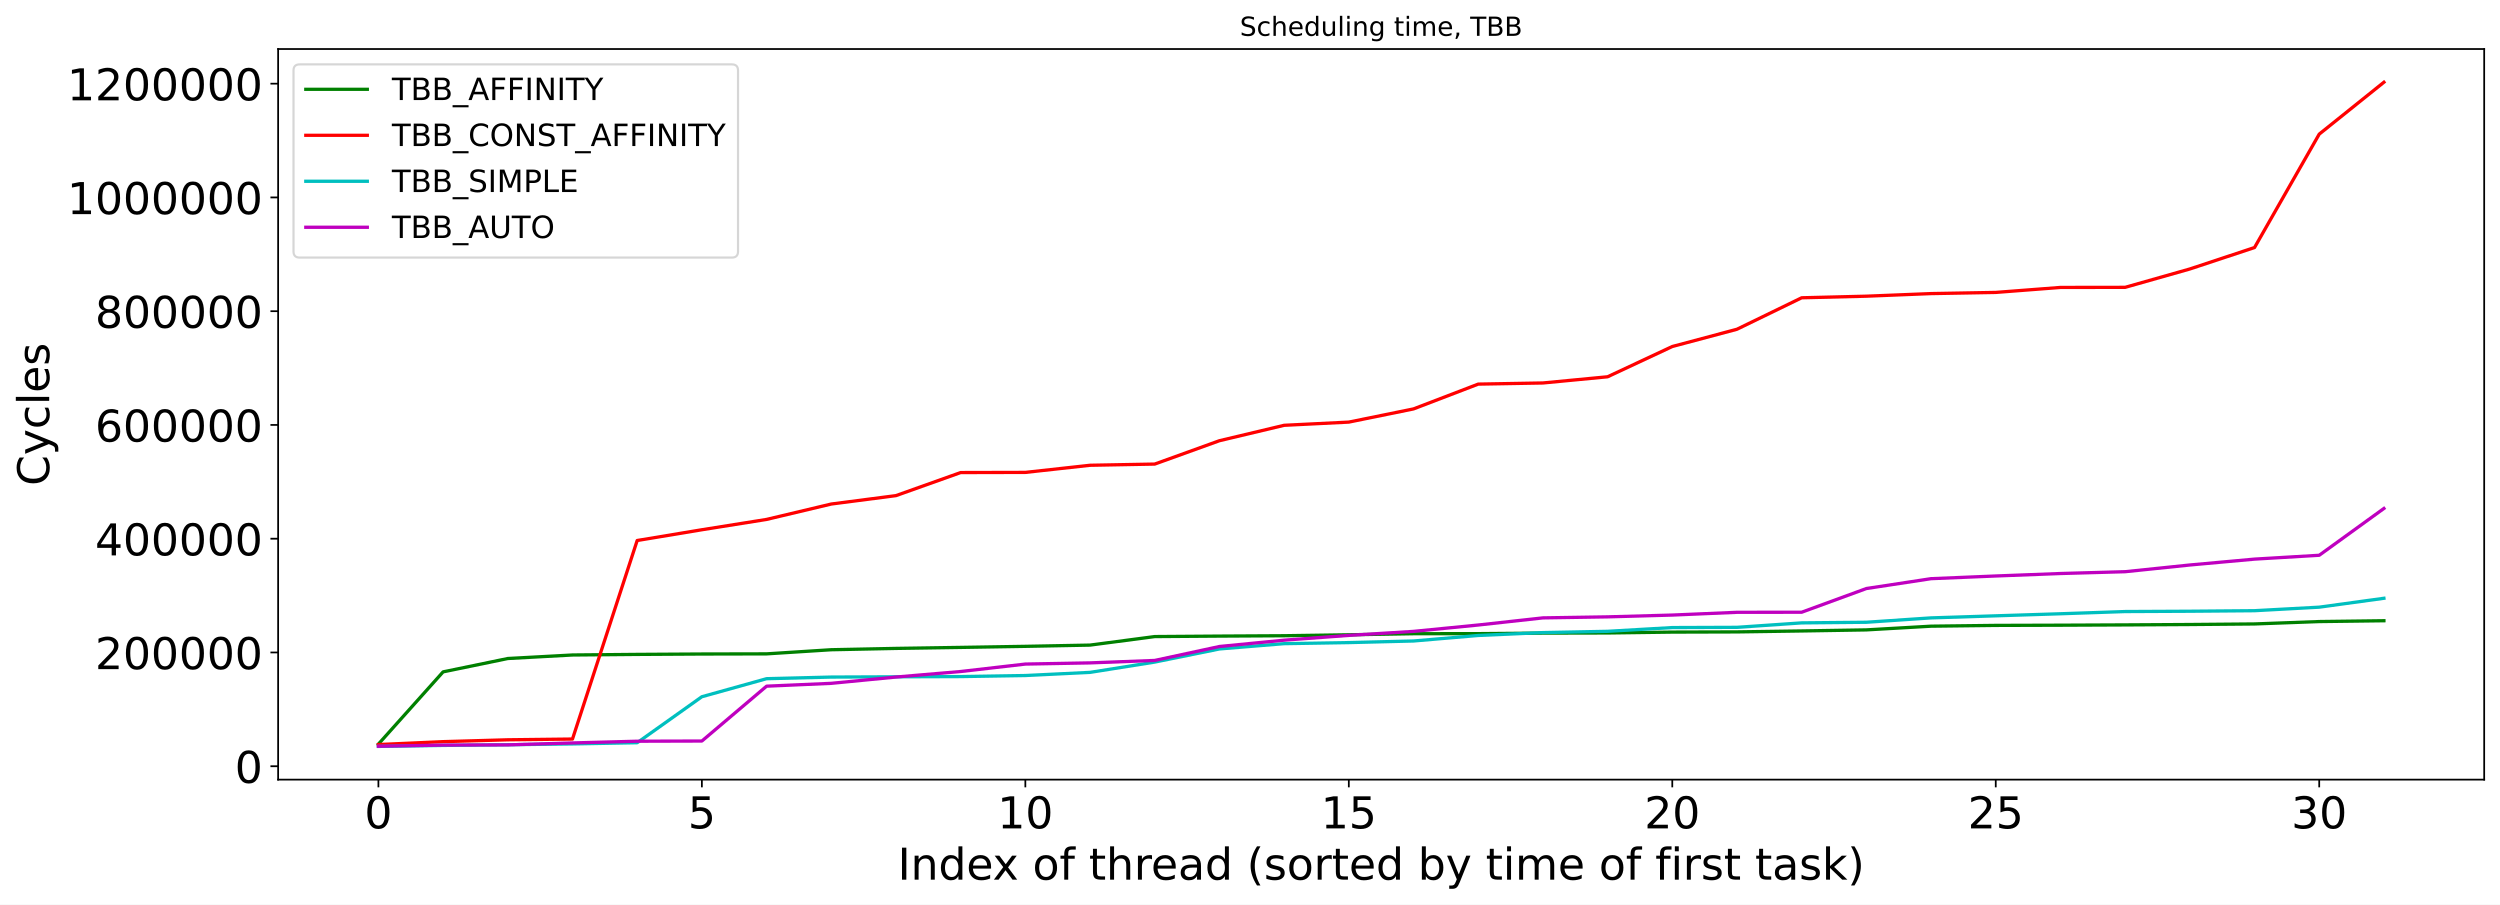
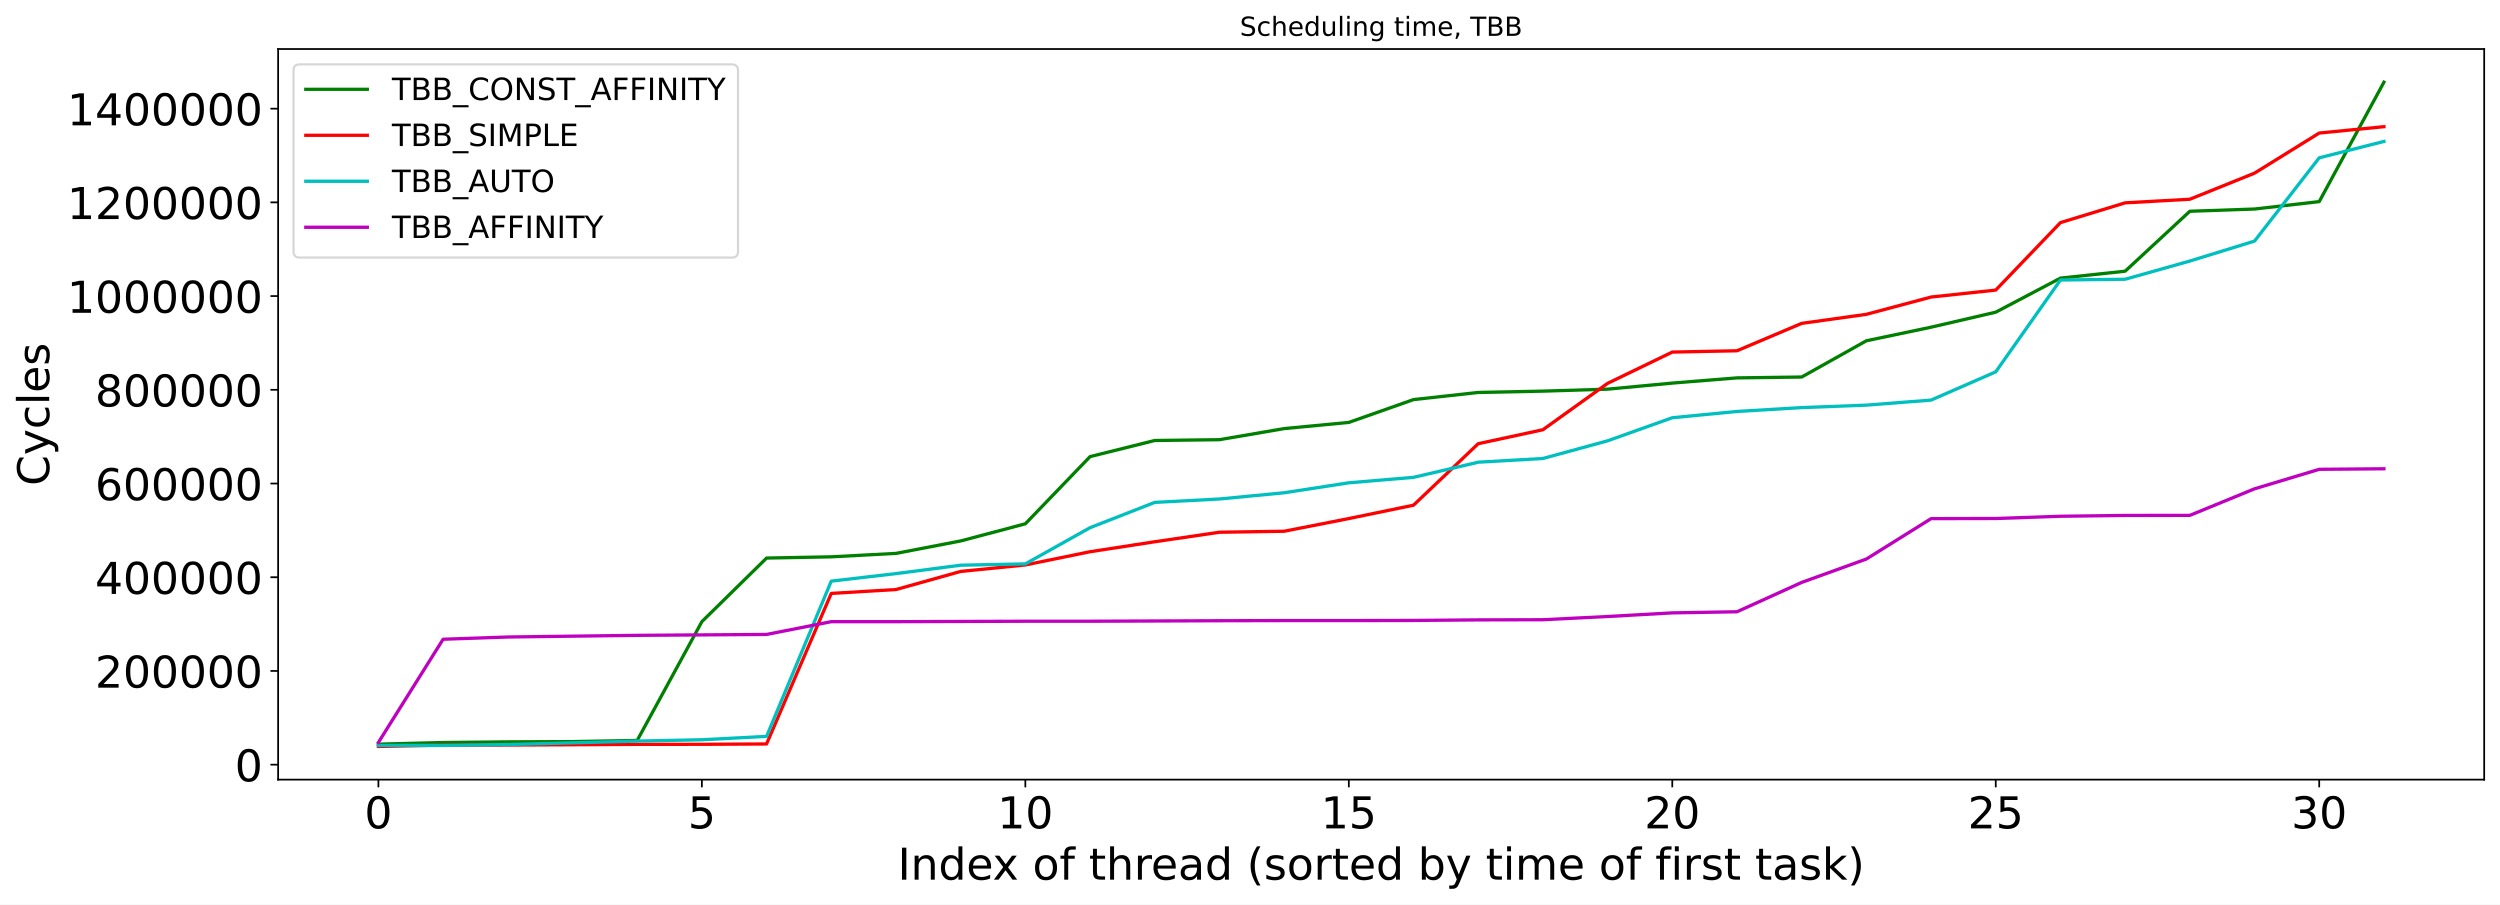
<svg xmlns="http://www.w3.org/2000/svg" xmlns:xlink="http://www.w3.org/1999/xlink" width="1138.231pt" height="411.871pt" viewBox="0 0 1138.231 411.871" version="1.1">
  <defs>
    <style type="text/css">*{stroke-linejoin: round; stroke-linecap: butt}</style>
  </defs>
  <g id="figure_1">
    <g id="patch_1">
      <path d="M 0 411.871  L 1138.231 411.871  L 1138.231 0  L 0 0  z " style="fill: #ffffff" />
    </g>
    <g id="axes_1">
      <g id="patch_2">
        <path d="M 126.631 354.958  L 1131.031 354.958  L 1131.031 22.318  L 126.631 22.318  z " style="fill: #ffffff" />
      </g>
      <g id="matplotlib.axis_1">
        <g id="xtick_1">
          <g id="line2d_1">
            <defs>
-               <path id="m2d3178d221" d="M 0 0  L 0 3.5  " style="stroke: #000000; stroke-width: 0.8" />
-             </defs>
-             <g>
-               <use xlink:href="#m2d3178d221" x="172.286" y="354.958" style="stroke: #000000; stroke-width: 0.8" />
+               <path id="mb78a1e499e" d="M 0 0  L 0 3.5  " style="stroke: #000000; stroke-width: 0.8" />
+             </defs>
+             <g>
+               <use xlink:href="#mb78a1e499e" x="172.286" y="354.958" style="stroke: #000000; stroke-width: 0.8" />
            </g>
          </g>
          <g id="text_1">
            <g transform="translate(165.9233 377.155) scale(0.2 -0.2)">
              <defs>
                <path id="DejaVuSans-30" d="M 2034 4250  Q 1547 4250 1301 3770  Q 1056 3291 1056 2328  Q 1056 1369 1301 889  Q 1547 409 2034 409  Q 2525 409 2770 889  Q 3016 1369 3016 2328  Q 3016 3291 2770 3770  Q 2525 4250 2034 4250  z M 2034 4750  Q 2819 4750 3233 4129  Q 3647 3509 3647 2328  Q 3647 1150 3233 529  Q 2819 -91 2034 -91  Q 1250 -91 836 529  Q 422 1150 422 2328  Q 422 3509 836 4129  Q 1250 4750 2034 4750  z " transform="scale(0.015625)" />
              </defs>
              <use xlink:href="#DejaVuSans-30" />
            </g>
          </g>
        </g>
        <g id="xtick_2">
          <g id="line2d_2">
            <g>
-               <use xlink:href="#m2d3178d221" x="319.559" y="354.958" style="stroke: #000000; stroke-width: 0.8" />
+               <use xlink:href="#mb78a1e499e" x="319.559" y="354.958" style="stroke: #000000; stroke-width: 0.8" />
            </g>
          </g>
          <g id="text_2">
            <g transform="translate(313.196 377.155) scale(0.2 -0.2)">
              <defs>
                <path id="DejaVuSans-35" d="M 691 4666  L 3169 4666  L 3169 4134  L 1269 4134  L 1269 2991  Q 1406 3038 1543 3061  Q 1681 3084 1819 3084  Q 2600 3084 3056 2656  Q 3513 2228 3513 1497  Q 3513 744 3044 326  Q 2575 -91 1722 -91  Q 1428 -91 1123 -41  Q 819 9 494 109  L 494 744  Q 775 591 1075 516  Q 1375 441 1709 441  Q 2250 441 2565 725  Q 2881 1009 2881 1497  Q 2881 1984 2565 2268  Q 2250 2553 1709 2553  Q 1456 2553 1204 2497  Q 953 2441 691 2322  L 691 4666  z " transform="scale(0.015625)" />
              </defs>
              <use xlink:href="#DejaVuSans-35" />
            </g>
          </g>
        </g>
        <g id="xtick_3">
          <g id="line2d_3">
            <g>
-               <use xlink:href="#m2d3178d221" x="466.831" y="354.958" style="stroke: #000000; stroke-width: 0.8" />
+               <use xlink:href="#mb78a1e499e" x="466.831" y="354.958" style="stroke: #000000; stroke-width: 0.8" />
            </g>
          </g>
          <g id="text_3">
            <g transform="translate(454.1062 377.155) scale(0.2 -0.2)">
              <defs>
                <path id="DejaVuSans-31" d="M 794 531  L 1825 531  L 1825 4091  L 703 3866  L 703 4441  L 1819 4666  L 2450 4666  L 2450 531  L 3481 531  L 3481 0  L 794 0  L 794 531  z " transform="scale(0.015625)" />
              </defs>
              <use xlink:href="#DejaVuSans-31" />
              <use xlink:href="#DejaVuSans-30" x="63.623" />
            </g>
          </g>
        </g>
        <g id="xtick_4">
          <g id="line2d_4">
            <g>
-               <use xlink:href="#m2d3178d221" x="614.104" y="354.958" style="stroke: #000000; stroke-width: 0.8" />
+               <use xlink:href="#mb78a1e499e" x="614.104" y="354.958" style="stroke: #000000; stroke-width: 0.8" />
            </g>
          </g>
          <g id="text_4">
            <g transform="translate(601.379 377.155) scale(0.2 -0.2)">
              <use xlink:href="#DejaVuSans-31" />
              <use xlink:href="#DejaVuSans-35" x="63.623" />
            </g>
          </g>
        </g>
        <g id="xtick_5">
          <g id="line2d_5">
            <g>
-               <use xlink:href="#m2d3178d221" x="761.377" y="354.958" style="stroke: #000000; stroke-width: 0.8" />
+               <use xlink:href="#mb78a1e499e" x="761.377" y="354.958" style="stroke: #000000; stroke-width: 0.8" />
            </g>
          </g>
          <g id="text_5">
            <g transform="translate(748.6517 377.155) scale(0.2 -0.2)">
              <defs>
                <path id="DejaVuSans-32" d="M 1228 531  L 3431 531  L 3431 0  L 469 0  L 469 531  Q 828 903 1448 1529  Q 2069 2156 2228 2338  Q 2531 2678 2651 2914  Q 2772 3150 2772 3378  Q 2772 3750 2511 3984  Q 2250 4219 1831 4219  Q 1534 4219 1204 4116  Q 875 4013 500 3803  L 500 4441  Q 881 4594 1212 4672  Q 1544 4750 1819 4750  Q 2544 4750 2975 4387  Q 3406 4025 3406 3419  Q 3406 3131 3298 2873  Q 3191 2616 2906 2266  Q 2828 2175 2409 1742  Q 1991 1309 1228 531  z " transform="scale(0.015625)" />
              </defs>
              <use xlink:href="#DejaVuSans-32" />
              <use xlink:href="#DejaVuSans-30" x="63.623" />
            </g>
          </g>
        </g>
        <g id="xtick_6">
          <g id="line2d_6">
            <g>
-               <use xlink:href="#m2d3178d221" x="908.649" y="354.958" style="stroke: #000000; stroke-width: 0.8" />
+               <use xlink:href="#mb78a1e499e" x="908.649" y="354.958" style="stroke: #000000; stroke-width: 0.8" />
            </g>
          </g>
          <g id="text_6">
            <g transform="translate(895.9244 377.155) scale(0.2 -0.2)">
              <use xlink:href="#DejaVuSans-32" />
              <use xlink:href="#DejaVuSans-35" x="63.623" />
            </g>
          </g>
        </g>
        <g id="xtick_7">
          <g id="line2d_7">
            <g>
-               <use xlink:href="#m2d3178d221" x="1055.922" y="354.958" style="stroke: #000000; stroke-width: 0.8" />
+               <use xlink:href="#mb78a1e499e" x="1055.922" y="354.958" style="stroke: #000000; stroke-width: 0.8" />
            </g>
          </g>
          <g id="text_7">
            <g transform="translate(1043.197 377.155) scale(0.2 -0.2)">
              <defs>
                <path id="DejaVuSans-33" d="M 2597 2516  Q 3050 2419 3304 2112  Q 3559 1806 3559 1356  Q 3559 666 3084 287  Q 2609 -91 1734 -91  Q 1441 -91 1130 -33  Q 819 25 488 141  L 488 750  Q 750 597 1062 519  Q 1375 441 1716 441  Q 2309 441 2620 675  Q 2931 909 2931 1356  Q 2931 1769 2642 2001  Q 2353 2234 1838 2234  L 1294 2234  L 1294 2753  L 1863 2753  Q 2328 2753 2575 2939  Q 2822 3125 2822 3475  Q 2822 3834 2567 4026  Q 2313 4219 1838 4219  Q 1578 4219 1281 4162  Q 984 4106 628 3988  L 628 4550  Q 988 4650 1302 4700  Q 1616 4750 1894 4750  Q 2613 4750 3031 4423  Q 3450 4097 3450 3541  Q 3450 3153 3228 2886  Q 3006 2619 2597 2516  z " transform="scale(0.015625)" />
              </defs>
              <use xlink:href="#DejaVuSans-33" />
              <use xlink:href="#DejaVuSans-30" x="63.623" />
            </g>
          </g>
        </g>
        <g id="text_8">
          <g transform="translate(408.7109 400.5113) scale(0.2 -0.2)">
            <defs>
              <path id="DejaVuSans-49" d="M 628 4666  L 1259 4666  L 1259 0  L 628 0  L 628 4666  z " transform="scale(0.015625)" />
              <path id="DejaVuSans-6e" d="M 3513 2113  L 3513 0  L 2938 0  L 2938 2094  Q 2938 2591 2744 2837  Q 2550 3084 2163 3084  Q 1697 3084 1428 2787  Q 1159 2491 1159 1978  L 1159 0  L 581 0  L 581 3500  L 1159 3500  L 1159 2956  Q 1366 3272 1645 3428  Q 1925 3584 2291 3584  Q 2894 3584 3203 3211  Q 3513 2838 3513 2113  z " transform="scale(0.015625)" />
              <path id="DejaVuSans-64" d="M 2906 2969  L 2906 4863  L 3481 4863  L 3481 0  L 2906 0  L 2906 525  Q 2725 213 2448 61  Q 2172 -91 1784 -91  Q 1150 -91 751 415  Q 353 922 353 1747  Q 353 2572 751 3078  Q 1150 3584 1784 3584  Q 2172 3584 2448 3432  Q 2725 3281 2906 2969  z M 947 1747  Q 947 1113 1208 752  Q 1469 391 1925 391  Q 2381 391 2643 752  Q 2906 1113 2906 1747  Q 2906 2381 2643 2742  Q 2381 3103 1925 3103  Q 1469 3103 1208 2742  Q 947 2381 947 1747  z " transform="scale(0.015625)" />
              <path id="DejaVuSans-65" d="M 3597 1894  L 3597 1613  L 953 1613  Q 991 1019 1311 708  Q 1631 397 2203 397  Q 2534 397 2845 478  Q 3156 559 3463 722  L 3463 178  Q 3153 47 2828 -22  Q 2503 -91 2169 -91  Q 1331 -91 842 396  Q 353 884 353 1716  Q 353 2575 817 3079  Q 1281 3584 2069 3584  Q 2775 3584 3186 3129  Q 3597 2675 3597 1894  z M 3022 2063  Q 3016 2534 2758 2815  Q 2500 3097 2075 3097  Q 1594 3097 1305 2825  Q 1016 2553 972 2059  L 3022 2063  z " transform="scale(0.015625)" />
              <path id="DejaVuSans-78" d="M 3513 3500  L 2247 1797  L 3578 0  L 2900 0  L 1881 1375  L 863 0  L 184 0  L 1544 1831  L 300 3500  L 978 3500  L 1906 2253  L 2834 3500  L 3513 3500  z " transform="scale(0.015625)" />
              <path id="DejaVuSans-20" transform="scale(0.015625)" />
              <path id="DejaVuSans-6f" d="M 1959 3097  Q 1497 3097 1228 2736  Q 959 2375 959 1747  Q 959 1119 1226 758  Q 1494 397 1959 397  Q 2419 397 2687 759  Q 2956 1122 2956 1747  Q 2956 2369 2687 2733  Q 2419 3097 1959 3097  z M 1959 3584  Q 2709 3584 3137 3096  Q 3566 2609 3566 1747  Q 3566 888 3137 398  Q 2709 -91 1959 -91  Q 1206 -91 779 398  Q 353 888 353 1747  Q 353 2609 779 3096  Q 1206 3584 1959 3584  z " transform="scale(0.015625)" />
              <path id="DejaVuSans-66" d="M 2375 4863  L 2375 4384  L 1825 4384  Q 1516 4384 1395 4259  Q 1275 4134 1275 3809  L 1275 3500  L 2222 3500  L 2222 3053  L 1275 3053  L 1275 0  L 697 0  L 697 3053  L 147 3053  L 147 3500  L 697 3500  L 697 3744  Q 697 4328 969 4595  Q 1241 4863 1831 4863  L 2375 4863  z " transform="scale(0.015625)" />
              <path id="DejaVuSans-74" d="M 1172 4494  L 1172 3500  L 2356 3500  L 2356 3053  L 1172 3053  L 1172 1153  Q 1172 725 1289 603  Q 1406 481 1766 481  L 2356 481  L 2356 0  L 1766 0  Q 1100 0 847 248  Q 594 497 594 1153  L 594 3053  L 172 3053  L 172 3500  L 594 3500  L 594 4494  L 1172 4494  z " transform="scale(0.015625)" />
              <path id="DejaVuSans-68" d="M 3513 2113  L 3513 0  L 2938 0  L 2938 2094  Q 2938 2591 2744 2837  Q 2550 3084 2163 3084  Q 1697 3084 1428 2787  Q 1159 2491 1159 1978  L 1159 0  L 581 0  L 581 4863  L 1159 4863  L 1159 2956  Q 1366 3272 1645 3428  Q 1925 3584 2291 3584  Q 2894 3584 3203 3211  Q 3513 2838 3513 2113  z " transform="scale(0.015625)" />
              <path id="DejaVuSans-72" d="M 2631 2963  Q 2534 3019 2420 3045  Q 2306 3072 2169 3072  Q 1681 3072 1420 2755  Q 1159 2438 1159 1844  L 1159 0  L 581 0  L 581 3500  L 1159 3500  L 1159 2956  Q 1341 3275 1631 3429  Q 1922 3584 2338 3584  Q 2397 3584 2469 3576  Q 2541 3569 2628 3553  L 2631 2963  z " transform="scale(0.015625)" />
              <path id="DejaVuSans-61" d="M 2194 1759  Q 1497 1759 1228 1600  Q 959 1441 959 1056  Q 959 750 1161 570  Q 1363 391 1709 391  Q 2188 391 2477 730  Q 2766 1069 2766 1631  L 2766 1759  L 2194 1759  z M 3341 1997  L 3341 0  L 2766 0  L 2766 531  Q 2569 213 2275 61  Q 1981 -91 1556 -91  Q 1019 -91 701 211  Q 384 513 384 1019  Q 384 1609 779 1909  Q 1175 2209 1959 2209  L 2766 2209  L 2766 2266  Q 2766 2663 2505 2880  Q 2244 3097 1772 3097  Q 1472 3097 1187 3025  Q 903 2953 641 2809  L 641 3341  Q 956 3463 1253 3523  Q 1550 3584 1831 3584  Q 2591 3584 2966 3190  Q 3341 2797 3341 1997  z " transform="scale(0.015625)" />
              <path id="DejaVuSans-28" d="M 1984 4856  Q 1566 4138 1362 3434  Q 1159 2731 1159 2009  Q 1159 1288 1364 580  Q 1569 -128 1984 -844  L 1484 -844  Q 1016 -109 783 600  Q 550 1309 550 2009  Q 550 2706 781 3412  Q 1013 4119 1484 4856  L 1984 4856  z " transform="scale(0.015625)" />
              <path id="DejaVuSans-73" d="M 2834 3397  L 2834 2853  Q 2591 2978 2328 3040  Q 2066 3103 1784 3103  Q 1356 3103 1142 2972  Q 928 2841 928 2578  Q 928 2378 1081 2264  Q 1234 2150 1697 2047  L 1894 2003  Q 2506 1872 2764 1633  Q 3022 1394 3022 966  Q 3022 478 2636 193  Q 2250 -91 1575 -91  Q 1294 -91 989 -36  Q 684 19 347 128  L 347 722  Q 666 556 975 473  Q 1284 391 1588 391  Q 1994 391 2212 530  Q 2431 669 2431 922  Q 2431 1156 2273 1281  Q 2116 1406 1581 1522  L 1381 1569  Q 847 1681 609 1914  Q 372 2147 372 2553  Q 372 3047 722 3315  Q 1072 3584 1716 3584  Q 2034 3584 2315 3537  Q 2597 3491 2834 3397  z " transform="scale(0.015625)" />
              <path id="DejaVuSans-62" d="M 3116 1747  Q 3116 2381 2855 2742  Q 2594 3103 2138 3103  Q 1681 3103 1420 2742  Q 1159 2381 1159 1747  Q 1159 1113 1420 752  Q 1681 391 2138 391  Q 2594 391 2855 752  Q 3116 1113 3116 1747  z M 1159 2969  Q 1341 3281 1617 3432  Q 1894 3584 2278 3584  Q 2916 3584 3314 3078  Q 3713 2572 3713 1747  Q 3713 922 3314 415  Q 2916 -91 2278 -91  Q 1894 -91 1617 61  Q 1341 213 1159 525  L 1159 0  L 581 0  L 581 4863  L 1159 4863  L 1159 2969  z " transform="scale(0.015625)" />
              <path id="DejaVuSans-79" d="M 2059 -325  Q 1816 -950 1584 -1140  Q 1353 -1331 966 -1331  L 506 -1331  L 506 -850  L 844 -850  Q 1081 -850 1212 -737  Q 1344 -625 1503 -206  L 1606 56  L 191 3500  L 800 3500  L 1894 763  L 2988 3500  L 3597 3500  L 2059 -325  z " transform="scale(0.015625)" />
              <path id="DejaVuSans-69" d="M 603 3500  L 1178 3500  L 1178 0  L 603 0  L 603 3500  z M 603 4863  L 1178 4863  L 1178 4134  L 603 4134  L 603 4863  z " transform="scale(0.015625)" />
              <path id="DejaVuSans-6d" d="M 3328 2828  Q 3544 3216 3844 3400  Q 4144 3584 4550 3584  Q 5097 3584 5394 3201  Q 5691 2819 5691 2113  L 5691 0  L 5113 0  L 5113 2094  Q 5113 2597 4934 2840  Q 4756 3084 4391 3084  Q 3944 3084 3684 2787  Q 3425 2491 3425 1978  L 3425 0  L 2847 0  L 2847 2094  Q 2847 2600 2669 2842  Q 2491 3084 2119 3084  Q 1678 3084 1418 2786  Q 1159 2488 1159 1978  L 1159 0  L 581 0  L 581 3500  L 1159 3500  L 1159 2956  Q 1356 3278 1631 3431  Q 1906 3584 2284 3584  Q 2666 3584 2933 3390  Q 3200 3197 3328 2828  z " transform="scale(0.015625)" />
              <path id="DejaVuSans-6b" d="M 581 4863  L 1159 4863  L 1159 1991  L 2875 3500  L 3609 3500  L 1753 1863  L 3688 0  L 2938 0  L 1159 1709  L 1159 0  L 581 0  L 581 4863  z " transform="scale(0.015625)" />
              <path id="DejaVuSans-29" d="M 513 4856  L 1013 4856  Q 1481 4119 1714 3412  Q 1947 2706 1947 2009  Q 1947 1309 1714 600  Q 1481 -109 1013 -844  L 513 -844  Q 928 -128 1133 580  Q 1338 1288 1338 2009  Q 1338 2731 1133 3434  Q 928 4138 513 4856  z " transform="scale(0.015625)" />
            </defs>
            <use xlink:href="#DejaVuSans-49" />
            <use xlink:href="#DejaVuSans-6e" x="29.492" />
            <use xlink:href="#DejaVuSans-64" x="92.871" />
            <use xlink:href="#DejaVuSans-65" x="156.348" />
            <use xlink:href="#DejaVuSans-78" x="216.121" />
            <use xlink:href="#DejaVuSans-20" x="275.301" />
            <use xlink:href="#DejaVuSans-6f" x="307.088" />
            <use xlink:href="#DejaVuSans-66" x="368.27" />
            <use xlink:href="#DejaVuSans-20" x="403.475" />
            <use xlink:href="#DejaVuSans-74" x="435.262" />
            <use xlink:href="#DejaVuSans-68" x="474.471" />
            <use xlink:href="#DejaVuSans-72" x="537.85" />
            <use xlink:href="#DejaVuSans-65" x="576.713" />
            <use xlink:href="#DejaVuSans-61" x="638.236" />
            <use xlink:href="#DejaVuSans-64" x="699.516" />
            <use xlink:href="#DejaVuSans-20" x="762.992" />
            <use xlink:href="#DejaVuSans-28" x="794.779" />
            <use xlink:href="#DejaVuSans-73" x="833.793" />
            <use xlink:href="#DejaVuSans-6f" x="885.893" />
            <use xlink:href="#DejaVuSans-72" x="947.074" />
            <use xlink:href="#DejaVuSans-74" x="988.188" />
            <use xlink:href="#DejaVuSans-65" x="1027.396" />
            <use xlink:href="#DejaVuSans-64" x="1088.92" />
            <use xlink:href="#DejaVuSans-20" x="1152.396" />
            <use xlink:href="#DejaVuSans-62" x="1184.184" />
            <use xlink:href="#DejaVuSans-79" x="1247.66" />
            <use xlink:href="#DejaVuSans-20" x="1306.84" />
            <use xlink:href="#DejaVuSans-74" x="1338.627" />
            <use xlink:href="#DejaVuSans-69" x="1377.836" />
            <use xlink:href="#DejaVuSans-6d" x="1405.619" />
            <use xlink:href="#DejaVuSans-65" x="1503.031" />
            <use xlink:href="#DejaVuSans-20" x="1564.555" />
            <use xlink:href="#DejaVuSans-6f" x="1596.342" />
            <use xlink:href="#DejaVuSans-66" x="1657.523" />
            <use xlink:href="#DejaVuSans-20" x="1692.729" />
            <use xlink:href="#DejaVuSans-66" x="1724.516" />
            <use xlink:href="#DejaVuSans-69" x="1759.721" />
            <use xlink:href="#DejaVuSans-72" x="1787.504" />
            <use xlink:href="#DejaVuSans-73" x="1828.617" />
            <use xlink:href="#DejaVuSans-74" x="1880.717" />
            <use xlink:href="#DejaVuSans-20" x="1919.926" />
            <use xlink:href="#DejaVuSans-74" x="1951.713" />
            <use xlink:href="#DejaVuSans-61" x="1990.922" />
            <use xlink:href="#DejaVuSans-73" x="2052.201" />
            <use xlink:href="#DejaVuSans-6b" x="2104.301" />
            <use xlink:href="#DejaVuSans-29" x="2162.211" />
          </g>
        </g>
      </g>
      <g id="matplotlib.axis_2">
        <g id="ytick_1">
          <g id="line2d_8">
            <defs>
-               <path id="me33b4dc30c" d="M 0 0  L -3.5 0  " style="stroke: #000000; stroke-width: 0.8" />
-             </defs>
-             <g>
-               <use xlink:href="#me33b4dc30c" x="126.631" y="348.86" style="stroke: #000000; stroke-width: 0.8" />
+               <path id="m33eadae5eb" d="M 0 0  L -3.5 0  " style="stroke: #000000; stroke-width: 0.8" />
+             </defs>
+             <g>
+               <use xlink:href="#m33eadae5eb" x="126.631" y="348.146" style="stroke: #000000; stroke-width: 0.8" />
            </g>
          </g>
          <g id="text_9">
-             <g transform="translate(106.9062 356.4582) scale(0.2 -0.2)">
+             <g transform="translate(106.9062 355.7441) scale(0.2 -0.2)">
              <use xlink:href="#DejaVuSans-30" />
            </g>
          </g>
        </g>
        <g id="ytick_2">
          <g id="line2d_9">
            <g>
-               <use xlink:href="#me33b4dc30c" x="126.631" y="297.065" style="stroke: #000000; stroke-width: 0.8" />
+               <use xlink:href="#m33eadae5eb" x="126.631" y="305.477" style="stroke: #000000; stroke-width: 0.8" />
            </g>
          </g>
          <g id="text_10">
-             <g transform="translate(43.28125 304.6634) scale(0.2 -0.2)">
+             <g transform="translate(43.28125 313.0759) scale(0.2 -0.2)">
              <use xlink:href="#DejaVuSans-32" />
              <use xlink:href="#DejaVuSans-30" x="63.623" />
              <use xlink:href="#DejaVuSans-30" x="127.246" />
              <use xlink:href="#DejaVuSans-30" x="190.869" />
              <use xlink:href="#DejaVuSans-30" x="254.492" />
              <use xlink:href="#DejaVuSans-30" x="318.115" />
            </g>
          </g>
        </g>
        <g id="ytick_3">
          <g id="line2d_10">
            <g>
-               <use xlink:href="#me33b4dc30c" x="126.631" y="245.27" style="stroke: #000000; stroke-width: 0.8" />
+               <use xlink:href="#m33eadae5eb" x="126.631" y="262.809" style="stroke: #000000; stroke-width: 0.8" />
            </g>
          </g>
          <g id="text_11">
-             <g transform="translate(43.28125 252.8685) scale(0.2 -0.2)">
+             <g transform="translate(43.28125 270.4077) scale(0.2 -0.2)">
              <defs>
                <path id="DejaVuSans-34" d="M 2419 4116  L 825 1625  L 2419 1625  L 2419 4116  z M 2253 4666  L 3047 4666  L 3047 1625  L 3713 1625  L 3713 1100  L 3047 1100  L 3047 0  L 2419 0  L 2419 1100  L 313 1100  L 313 1709  L 2253 4666  z " transform="scale(0.015625)" />
              </defs>
              <use xlink:href="#DejaVuSans-34" />
              <use xlink:href="#DejaVuSans-30" x="63.623" />
              <use xlink:href="#DejaVuSans-30" x="127.246" />
              <use xlink:href="#DejaVuSans-30" x="190.869" />
              <use xlink:href="#DejaVuSans-30" x="254.492" />
              <use xlink:href="#DejaVuSans-30" x="318.115" />
            </g>
          </g>
        </g>
        <g id="ytick_4">
          <g id="line2d_11">
            <g>
-               <use xlink:href="#me33b4dc30c" x="126.631" y="193.475" style="stroke: #000000; stroke-width: 0.8" />
+               <use xlink:href="#m33eadae5eb" x="126.631" y="220.141" style="stroke: #000000; stroke-width: 0.8" />
            </g>
          </g>
          <g id="text_12">
-             <g transform="translate(43.28125 201.0737) scale(0.2 -0.2)">
+             <g transform="translate(43.28125 227.7395) scale(0.2 -0.2)">
              <defs>
                <path id="DejaVuSans-36" d="M 2113 2584  Q 1688 2584 1439 2293  Q 1191 2003 1191 1497  Q 1191 994 1439 701  Q 1688 409 2113 409  Q 2538 409 2786 701  Q 3034 994 3034 1497  Q 3034 2003 2786 2293  Q 2538 2584 2113 2584  z M 3366 4563  L 3366 3988  Q 3128 4100 2886 4159  Q 2644 4219 2406 4219  Q 1781 4219 1451 3797  Q 1122 3375 1075 2522  Q 1259 2794 1537 2939  Q 1816 3084 2150 3084  Q 2853 3084 3261 2657  Q 3669 2231 3669 1497  Q 3669 778 3244 343  Q 2819 -91 2113 -91  Q 1303 -91 875 529  Q 447 1150 447 2328  Q 447 3434 972 4092  Q 1497 4750 2381 4750  Q 2619 4750 2861 4703  Q 3103 4656 3366 4563  z " transform="scale(0.015625)" />
              </defs>
              <use xlink:href="#DejaVuSans-36" />
              <use xlink:href="#DejaVuSans-30" x="63.623" />
              <use xlink:href="#DejaVuSans-30" x="127.246" />
              <use xlink:href="#DejaVuSans-30" x="190.869" />
              <use xlink:href="#DejaVuSans-30" x="254.492" />
              <use xlink:href="#DejaVuSans-30" x="318.115" />
            </g>
          </g>
        </g>
        <g id="ytick_5">
          <g id="line2d_12">
            <g>
-               <use xlink:href="#me33b4dc30c" x="126.631" y="141.68" style="stroke: #000000; stroke-width: 0.8" />
+               <use xlink:href="#m33eadae5eb" x="126.631" y="177.473" style="stroke: #000000; stroke-width: 0.8" />
            </g>
          </g>
          <g id="text_13">
-             <g transform="translate(43.28125 149.2788) scale(0.2 -0.2)">
+             <g transform="translate(43.28125 185.0714) scale(0.2 -0.2)">
              <defs>
                <path id="DejaVuSans-38" d="M 2034 2216  Q 1584 2216 1326 1975  Q 1069 1734 1069 1313  Q 1069 891 1326 650  Q 1584 409 2034 409  Q 2484 409 2743 651  Q 3003 894 3003 1313  Q 3003 1734 2745 1975  Q 2488 2216 2034 2216  z M 1403 2484  Q 997 2584 770 2862  Q 544 3141 544 3541  Q 544 4100 942 4425  Q 1341 4750 2034 4750  Q 2731 4750 3128 4425  Q 3525 4100 3525 3541  Q 3525 3141 3298 2862  Q 3072 2584 2669 2484  Q 3125 2378 3379 2068  Q 3634 1759 3634 1313  Q 3634 634 3220 271  Q 2806 -91 2034 -91  Q 1263 -91 848 271  Q 434 634 434 1313  Q 434 1759 690 2068  Q 947 2378 1403 2484  z M 1172 3481  Q 1172 3119 1398 2916  Q 1625 2713 2034 2713  Q 2441 2713 2670 2916  Q 2900 3119 2900 3481  Q 2900 3844 2670 4047  Q 2441 4250 2034 4250  Q 1625 4250 1398 4047  Q 1172 3844 1172 3481  z " transform="scale(0.015625)" />
              </defs>
              <use xlink:href="#DejaVuSans-38" />
              <use xlink:href="#DejaVuSans-30" x="63.623" />
              <use xlink:href="#DejaVuSans-30" x="127.246" />
              <use xlink:href="#DejaVuSans-30" x="190.869" />
              <use xlink:href="#DejaVuSans-30" x="254.492" />
              <use xlink:href="#DejaVuSans-30" x="318.115" />
            </g>
          </g>
        </g>
        <g id="ytick_6">
          <g id="line2d_13">
            <g>
-               <use xlink:href="#me33b4dc30c" x="126.631" y="89.886" style="stroke: #000000; stroke-width: 0.8" />
+               <use xlink:href="#m33eadae5eb" x="126.631" y="134.805" style="stroke: #000000; stroke-width: 0.8" />
            </g>
          </g>
          <g id="text_14">
-             <g transform="translate(30.55625 97.48401) scale(0.2 -0.2)">
+             <g transform="translate(30.55625 142.4032) scale(0.2 -0.2)">
              <use xlink:href="#DejaVuSans-31" />
              <use xlink:href="#DejaVuSans-30" x="63.623" />
              <use xlink:href="#DejaVuSans-30" x="127.246" />
              <use xlink:href="#DejaVuSans-30" x="190.869" />
              <use xlink:href="#DejaVuSans-30" x="254.492" />
              <use xlink:href="#DejaVuSans-30" x="318.115" />
              <use xlink:href="#DejaVuSans-30" x="381.738" />
            </g>
          </g>
        </g>
        <g id="ytick_7">
          <g id="line2d_14">
            <g>
-               <use xlink:href="#me33b4dc30c" x="126.631" y="38.091" style="stroke: #000000; stroke-width: 0.8" />
+               <use xlink:href="#m33eadae5eb" x="126.631" y="92.137" style="stroke: #000000; stroke-width: 0.8" />
            </g>
          </g>
          <g id="text_15">
-             <g transform="translate(30.55625 45.68918) scale(0.2 -0.2)">
+             <g transform="translate(30.55625 99.73502) scale(0.2 -0.2)">
              <use xlink:href="#DejaVuSans-31" />
              <use xlink:href="#DejaVuSans-32" x="63.623" />
              <use xlink:href="#DejaVuSans-30" x="127.246" />
              <use xlink:href="#DejaVuSans-30" x="190.869" />
              <use xlink:href="#DejaVuSans-30" x="254.492" />
              <use xlink:href="#DejaVuSans-30" x="318.115" />
              <use xlink:href="#DejaVuSans-30" x="381.738" />
            </g>
          </g>
        </g>
-         <g id="text_16">
+         <g id="ytick_8">
+           <g id="line2d_15">
+             <g>
+               <use xlink:href="#m33eadae5eb" x="126.631" y="49.468" style="stroke: #000000; stroke-width: 0.8" />
+             </g>
+           </g>
+           <g id="text_16">
+             <g transform="translate(30.55625 57.06685) scale(0.2 -0.2)">
+               <use xlink:href="#DejaVuSans-31" />
+               <use xlink:href="#DejaVuSans-34" x="63.623" />
+               <use xlink:href="#DejaVuSans-30" x="127.246" />
+               <use xlink:href="#DejaVuSans-30" x="190.869" />
+               <use xlink:href="#DejaVuSans-30" x="254.492" />
+               <use xlink:href="#DejaVuSans-30" x="318.115" />
+               <use xlink:href="#DejaVuSans-30" x="381.738" />
+             </g>
+           </g>
+         </g>
+         <g id="text_17">
          <g transform="translate(22.39688 221.1788) rotate(-90) scale(0.2 -0.2)">
            <defs>
              <path id="DejaVuSans-43" d="M 4122 4306  L 4122 3641  Q 3803 3938 3442 4084  Q 3081 4231 2675 4231  Q 1875 4231 1450 3742  Q 1025 3253 1025 2328  Q 1025 1406 1450 917  Q 1875 428 2675 428  Q 3081 428 3442 575  Q 3803 722 4122 1019  L 4122 359  Q 3791 134 3420 21  Q 3050 -91 2638 -91  Q 1578 -91 968 557  Q 359 1206 359 2328  Q 359 3453 968 4101  Q 1578 4750 2638 4750  Q 3056 4750 3426 4639  Q 3797 4528 4122 4306  z " transform="scale(0.015625)" />
              <path id="DejaVuSans-63" d="M 3122 3366  L 3122 2828  Q 2878 2963 2633 3030  Q 2388 3097 2138 3097  Q 1578 3097 1268 2742  Q 959 2388 959 1747  Q 959 1106 1268 751  Q 1578 397 2138 397  Q 2388 397 2633 464  Q 2878 531 3122 666  L 3122 134  Q 2881 22 2623 -34  Q 2366 -91 2075 -91  Q 1284 -91 818 406  Q 353 903 353 1747  Q 353 2603 823 3093  Q 1294 3584 2113 3584  Q 2378 3584 2631 3529  Q 2884 3475 3122 3366  z " transform="scale(0.015625)" />
              <path id="DejaVuSans-6c" d="M 603 4863  L 1178 4863  L 1178 0  L 603 0  L 603 4863  z " transform="scale(0.015625)" />
            </defs>
            <use xlink:href="#DejaVuSans-43" />
            <use xlink:href="#DejaVuSans-79" x="69.824" />
            <use xlink:href="#DejaVuSans-63" x="129.004" />
            <use xlink:href="#DejaVuSans-6c" x="183.984" />
            <use xlink:href="#DejaVuSans-65" x="211.768" />
            <use xlink:href="#DejaVuSans-73" x="273.291" />
          </g>
        </g>
      </g>
-       <g id="line2d_15">
-         <path d="M 172.286 338.782  L 201.74 305.896  L 231.195 299.815  L 260.649 298.212  L 290.104 297.945  L 319.559 297.766  L 349.013 297.699  L 378.468 295.82  L 407.922 295.216  L 437.377 294.76  L 466.831 294.274  L 496.286 293.707  L 525.74 289.825  L 555.195 289.61  L 584.649 289.444  L 614.104 289.013  L 643.559 288.523  L 673.013 288.491  L 702.468 288.249  L 731.922 288.183  L 761.377 287.788  L 790.831 287.699  L 820.286 287.267  L 849.74 286.782  L 879.195 285.097  L 908.649 284.737  L 938.104 284.647  L 967.559 284.513  L 997.013 284.337  L 1026.468 284.077  L 1055.922 282.991  L 1085.377 282.614  " clip-path="url(#p13b18de42b)" style="fill: none; stroke: #008000; stroke-width: 1.5; stroke-linecap: square" />
-       </g>
      <g id="line2d_16">
-         <path d="M 172.286 338.989  L 201.74 337.667  L 231.195 336.826  L 260.649 336.477  L 290.104 246.088  L 319.559 241.191  L 349.013 236.488  L 378.468 229.48  L 407.922 225.655  L 437.377 215.153  L 466.831 215.08  L 496.286 211.834  L 525.74 211.287  L 555.195 200.652  L 584.649 193.638  L 614.104 192.177  L 643.559 186.178  L 673.013 174.884  L 702.468 174.365  L 731.922 171.543  L 761.377 157.765  L 790.831 149.899  L 820.286 135.58  L 849.74 134.852  L 879.195 133.669  L 908.649 133.138  L 938.104 130.868  L 967.559 130.823  L 997.013 122.465  L 1026.468 112.705  L 1055.922 61.074  L 1085.377 37.438  " clip-path="url(#p13b18de42b)" style="fill: none; stroke: #ff0000; stroke-width: 1.5; stroke-linecap: square" />
+         <path d="M 172.286 338.814  L 201.74 338.064  L 231.195 337.768  L 260.649 337.636  L 290.104 337.122  L 319.559 283.024  L 349.013 254.079  L 378.468 253.518  L 407.922 251.957  L 437.377 246.286  L 466.831 238.481  L 496.286 207.894  L 525.74 200.556  L 555.195 200.189  L 584.649 195.133  L 614.104 192.322  L 643.559 181.93  L 673.013 178.683  L 702.468 178.082  L 731.922 177.18  L 761.377 174.417  L 790.831 172.048  L 820.286 171.656  L 849.74 155.153  L 879.195 148.969  L 908.649 142.13  L 938.104 126.621  L 967.559 123.471  L 997.013 96.184  L 1026.468 95.168  L 1055.922 91.792  L 1085.377 37.438  " clip-path="url(#pddedd4e743)" style="fill: none; stroke: #008000; stroke-width: 1.5; stroke-linecap: square" />
      </g>
      <g id="line2d_17">
-         <path d="M 172.286 339.838  L 201.74 339.385  L 231.195 339.075  L 260.649 338.704  L 290.104 338.155  L 319.559 317.213  L 349.013 309.003  L 378.468 308.265  L 407.922 308.144  L 437.377 308.04  L 466.831 307.563  L 496.286 306.128  L 525.74 301.441  L 555.195 295.463  L 584.649 293.054  L 614.104 292.567  L 643.559 291.836  L 673.013 289.328  L 702.468 288.015  L 731.922 287.432  L 761.377 285.729  L 790.831 285.618  L 820.286 283.592  L 849.74 283.31  L 879.195 281.318  L 908.649 280.378  L 938.104 279.441  L 967.559 278.432  L 997.013 278.288  L 1026.468 278.045  L 1055.922 276.441  L 1085.377 272.388  " clip-path="url(#p13b18de42b)" style="fill: none; stroke: #00bfbf; stroke-width: 1.5; stroke-linecap: square" />
+         <path d="M 172.286 339.838  L 201.74 339.235  L 231.195 339.214  L 260.649 339.078  L 290.104 338.898  L 319.559 338.878  L 349.013 338.721  L 378.468 270.18  L 407.922 268.416  L 437.377 260.171  L 466.831 257.217  L 496.286 251.199  L 525.74 246.655  L 555.195 242.322  L 584.649 241.876  L 614.104 236.093  L 643.559 230.007  L 673.013 202.012  L 702.468 195.655  L 731.922 174.531  L 761.377 160.299  L 790.831 159.703  L 820.286 147.229  L 849.74 143.109  L 879.195 135.237  L 908.649 132.068  L 938.104 101.353  L 967.559 92.352  L 997.013 90.711  L 1026.468 78.834  L 1055.922 60.572  L 1085.377 57.679  " clip-path="url(#pddedd4e743)" style="fill: none; stroke: #ff0000; stroke-width: 1.5; stroke-linecap: square" />
      </g>
      <g id="line2d_18">
-         <path d="M 172.286 339.765  L 201.74 339.235  L 231.195 339.14  L 260.649 338.256  L 290.104 337.472  L 319.559 337.383  L 349.013 312.41  L 378.468 311.116  L 407.922 308.248  L 437.377 305.736  L 466.831 302.345  L 496.286 301.805  L 525.74 300.693  L 555.195 294.344  L 584.649 291.466  L 614.104 289.285  L 643.559 287.463  L 673.013 284.563  L 702.468 281.318  L 731.922 280.85  L 761.377 280.033  L 790.831 278.777  L 820.286 278.744  L 849.74 267.952  L 879.195 263.465  L 908.649 262.241  L 938.104 261.117  L 967.559 260.291  L 997.013 257.235  L 1026.468 254.561  L 1055.922 252.812  L 1085.377 231.498  " clip-path="url(#p13b18de42b)" style="fill: none; stroke: #bf00bf; stroke-width: 1.5; stroke-linecap: square" />
+         <path d="M 172.286 339.387  L 201.74 339.373  L 231.195 338.995  L 260.649 338.211  L 290.104 337.407  L 319.559 336.809  L 349.013 335.268  L 378.468 264.588  L 407.922 261.152  L 437.377 257.332  L 466.831 256.732  L 496.286 240.251  L 525.74 228.734  L 555.195 227.183  L 584.649 224.355  L 614.104 219.813  L 643.559 217.326  L 673.013 210.434  L 702.468 208.747  L 731.922 200.698  L 761.377 190.191  L 790.831 187.328  L 820.286 185.578  L 849.74 184.458  L 879.195 182.158  L 908.649 169.294  L 938.104 127.485  L 967.559 127.136  L 997.013 118.851  L 1026.468 109.762  L 1055.922 71.851  L 1085.377 64.391  " clip-path="url(#pddedd4e743)" style="fill: none; stroke: #00bfbf; stroke-width: 1.5; stroke-linecap: square" />
+       </g>
+       <g id="line2d_19">
+         <path d="M 172.286 338.025  L 201.74 291.041  L 231.195 290.025  L 260.649 289.64  L 290.104 289.267  L 319.559 289.063  L 349.013 288.859  L 378.468 283.044  L 407.922 283.042  L 437.377 282.947  L 466.831 282.846  L 496.286 282.842  L 525.74 282.73  L 555.195 282.612  L 584.649 282.543  L 614.104 282.542  L 643.559 282.49  L 673.013 282.226  L 702.468 282.157  L 731.922 280.692  L 761.377 279.038  L 790.831 278.532  L 820.286 265.17  L 849.74 254.519  L 879.195 236.135  L 908.649 236.067  L 938.104 235.049  L 967.559 234.677  L 997.013 234.641  L 1026.468 222.553  L 1055.922 213.673  L 1085.377 213.432  " clip-path="url(#pddedd4e743)" style="fill: none; stroke: #bf00bf; stroke-width: 1.5; stroke-linecap: square" />
      </g>
      <g id="patch_3">
        <path d="M 126.631 354.958  L 126.631 22.318  " style="fill: none; stroke: #000000; stroke-width: 0.8; stroke-linejoin: miter; stroke-linecap: square" />
      </g>
      <g id="patch_4">
        <path d="M 1131.031 354.958  L 1131.031 22.318  " style="fill: none; stroke: #000000; stroke-width: 0.8; stroke-linejoin: miter; stroke-linecap: square" />
      </g>
      <g id="patch_5">
        <path d="M 126.631 354.958  L 1131.031 354.958  " style="fill: none; stroke: #000000; stroke-width: 0.8; stroke-linejoin: miter; stroke-linecap: square" />
      </g>
      <g id="patch_6">
        <path d="M 126.631 22.318  L 1131.031 22.318  " style="fill: none; stroke: #000000; stroke-width: 0.8; stroke-linejoin: miter; stroke-linecap: square" />
      </g>
-       <g id="text_17">
+       <g id="text_18">
        <g transform="translate(564.4981 16.31812) scale(0.12 -0.12)">
          <defs>
            <path id="DejaVuSans-53" d="M 3425 4513  L 3425 3897  Q 3066 4069 2747 4153  Q 2428 4238 2131 4238  Q 1616 4238 1336 4038  Q 1056 3838 1056 3469  Q 1056 3159 1242 3001  Q 1428 2844 1947 2747  L 2328 2669  Q 3034 2534 3370 2195  Q 3706 1856 3706 1288  Q 3706 609 3251 259  Q 2797 -91 1919 -91  Q 1588 -91 1214 -16  Q 841 59 441 206  L 441 856  Q 825 641 1194 531  Q 1563 422 1919 422  Q 2459 422 2753 634  Q 3047 847 3047 1241  Q 3047 1584 2836 1778  Q 2625 1972 2144 2069  L 1759 2144  Q 1053 2284 737 2584  Q 422 2884 422 3419  Q 422 4038 858 4394  Q 1294 4750 2059 4750  Q 2388 4750 2728 4690  Q 3069 4631 3425 4513  z " transform="scale(0.015625)" />
            <path id="DejaVuSans-75" d="M 544 1381  L 544 3500  L 1119 3500  L 1119 1403  Q 1119 906 1312 657  Q 1506 409 1894 409  Q 2359 409 2629 706  Q 2900 1003 2900 1516  L 2900 3500  L 3475 3500  L 3475 0  L 2900 0  L 2900 538  Q 2691 219 2414 64  Q 2138 -91 1772 -91  Q 1169 -91 856 284  Q 544 659 544 1381  z M 1991 3584  L 1991 3584  z " transform="scale(0.015625)" />
            <path id="DejaVuSans-67" d="M 2906 1791  Q 2906 2416 2648 2759  Q 2391 3103 1925 3103  Q 1463 3103 1205 2759  Q 947 2416 947 1791  Q 947 1169 1205 825  Q 1463 481 1925 481  Q 2391 481 2648 825  Q 2906 1169 2906 1791  z M 3481 434  Q 3481 -459 3084 -895  Q 2688 -1331 1869 -1331  Q 1566 -1331 1297 -1286  Q 1028 -1241 775 -1147  L 775 -588  Q 1028 -725 1275 -790  Q 1522 -856 1778 -856  Q 2344 -856 2625 -561  Q 2906 -266 2906 331  L 2906 616  Q 2728 306 2450 153  Q 2172 0 1784 0  Q 1141 0 747 490  Q 353 981 353 1791  Q 353 2603 747 3093  Q 1141 3584 1784 3584  Q 2172 3584 2450 3431  Q 2728 3278 2906 2969  L 2906 3500  L 3481 3500  L 3481 434  z " transform="scale(0.015625)" />
            <path id="DejaVuSans-2c" d="M 750 794  L 1409 794  L 1409 256  L 897 -744  L 494 -744  L 750 256  L 750 794  z " transform="scale(0.015625)" />
            <path id="DejaVuSans-54" d="M -19 4666  L 3928 4666  L 3928 4134  L 2272 4134  L 2272 0  L 1638 0  L 1638 4134  L -19 4134  L -19 4666  z " transform="scale(0.015625)" />
            <path id="DejaVuSans-42" d="M 1259 2228  L 1259 519  L 2272 519  Q 2781 519 3026 730  Q 3272 941 3272 1375  Q 3272 1813 3026 2020  Q 2781 2228 2272 2228  L 1259 2228  z M 1259 4147  L 1259 2741  L 2194 2741  Q 2656 2741 2882 2914  Q 3109 3088 3109 3444  Q 3109 3797 2882 3972  Q 2656 4147 2194 4147  L 1259 4147  z M 628 4666  L 2241 4666  Q 2963 4666 3353 4366  Q 3744 4066 3744 3513  Q 3744 3084 3544 2831  Q 3344 2578 2956 2516  Q 3422 2416 3680 2098  Q 3938 1781 3938 1306  Q 3938 681 3513 340  Q 3088 0 2303 0  L 628 0  L 628 4666  z " transform="scale(0.015625)" />
          </defs>
          <use xlink:href="#DejaVuSans-53" />
          <use xlink:href="#DejaVuSans-63" x="63.477" />
          <use xlink:href="#DejaVuSans-68" x="118.457" />
          <use xlink:href="#DejaVuSans-65" x="181.836" />
          <use xlink:href="#DejaVuSans-64" x="243.359" />
          <use xlink:href="#DejaVuSans-75" x="306.836" />
          <use xlink:href="#DejaVuSans-6c" x="370.215" />
          <use xlink:href="#DejaVuSans-69" x="397.998" />
          <use xlink:href="#DejaVuSans-6e" x="425.781" />
          <use xlink:href="#DejaVuSans-67" x="489.16" />
          <use xlink:href="#DejaVuSans-20" x="552.637" />
          <use xlink:href="#DejaVuSans-74" x="584.424" />
          <use xlink:href="#DejaVuSans-69" x="623.633" />
          <use xlink:href="#DejaVuSans-6d" x="651.416" />
          <use xlink:href="#DejaVuSans-65" x="748.828" />
          <use xlink:href="#DejaVuSans-2c" x="810.352" />
          <use xlink:href="#DejaVuSans-20" x="842.139" />
          <use xlink:href="#DejaVuSans-54" x="873.926" />
          <use xlink:href="#DejaVuSans-42" x="935.01" />
          <use xlink:href="#DejaVuSans-42" x="1003.613" />
        </g>
      </g>
      <g id="legend_1">
        <g id="patch_7">
          <path d="M 136.431 117.273  L 333.219 117.273  Q 336.019 117.273 336.019 114.473  L 336.019 32.118  Q 336.019 29.318 333.219 29.318  L 136.431 29.318  Q 133.631 29.318 133.631 32.118  L 133.631 114.473  Q 133.631 117.273 136.431 117.273  z " style="fill: #ffffff; opacity: 0.8; stroke: #cccccc; stroke-linejoin: miter" />
        </g>
-         <g id="line2d_19">
+         <g id="line2d_20">
          <path d="M 139.231 40.656  L 153.231 40.656  L 167.231 40.656  " style="fill: none; stroke: #008000; stroke-width: 1.5; stroke-linecap: square" />
        </g>
-         <g id="text_18">
+         <g id="text_19">
          <g transform="translate(178.4313 45.55594) scale(0.14 -0.14)">
            <defs>
              <path id="DejaVuSans-5f" d="M 3263 -1063  L 3263 -1509  L -63 -1509  L -63 -1063  L 3263 -1063  z " transform="scale(0.015625)" />
+               <path id="DejaVuSans-4f" d="M 2522 4238  Q 1834 4238 1429 3725  Q 1025 3213 1025 2328  Q 1025 1447 1429 934  Q 1834 422 2522 422  Q 3209 422 3611 934  Q 4013 1447 4013 2328  Q 4013 3213 3611 3725  Q 3209 4238 2522 4238  z M 2522 4750  Q 3503 4750 4090 4092  Q 4678 3434 4678 2328  Q 4678 1225 4090 567  Q 3503 -91 2522 -91  Q 1538 -91 948 565  Q 359 1222 359 2328  Q 359 3434 948 4092  Q 1538 4750 2522 4750  z " transform="scale(0.015625)" />
+               <path id="DejaVuSans-4e" d="M 628 4666  L 1478 4666  L 3547 763  L 3547 4666  L 4159 4666  L 4159 0  L 3309 0  L 1241 3903  L 1241 0  L 628 0  L 628 4666  z " transform="scale(0.015625)" />
              <path id="DejaVuSans-41" d="M 2188 4044  L 1331 1722  L 3047 1722  L 2188 4044  z M 1831 4666  L 2547 4666  L 4325 0  L 3669 0  L 3244 1197  L 1141 1197  L 716 0  L 50 0  L 1831 4666  z " transform="scale(0.015625)" />
              <path id="DejaVuSans-46" d="M 628 4666  L 3309 4666  L 3309 4134  L 1259 4134  L 1259 2759  L 3109 2759  L 3109 2228  L 1259 2228  L 1259 0  L 628 0  L 628 4666  z " transform="scale(0.015625)" />
-               <path id="DejaVuSans-4e" d="M 628 4666  L 1478 4666  L 3547 763  L 3547 4666  L 4159 4666  L 4159 0  L 3309 0  L 1241 3903  L 1241 0  L 628 0  L 628 4666  z " transform="scale(0.015625)" />
              <path id="DejaVuSans-59" d="M -13 4666  L 666 4666  L 1959 2747  L 3244 4666  L 3922 4666  L 2272 2222  L 2272 0  L 1638 0  L 1638 2222  L -13 4666  z " transform="scale(0.015625)" />
-             </defs>
-             <use xlink:href="#DejaVuSans-54" />
-             <use xlink:href="#DejaVuSans-42" x="61.084" />
-             <use xlink:href="#DejaVuSans-42" x="129.688" />
-             <use xlink:href="#DejaVuSans-5f" x="198.291" />
-             <use xlink:href="#DejaVuSans-41" x="248.291" />
-             <use xlink:href="#DejaVuSans-46" x="316.699" />
-             <use xlink:href="#DejaVuSans-46" x="374.219" />
-             <use xlink:href="#DejaVuSans-49" x="431.738" />
-             <use xlink:href="#DejaVuSans-4e" x="461.23" />
-             <use xlink:href="#DejaVuSans-49" x="536.035" />
-             <use xlink:href="#DejaVuSans-54" x="565.527" />
-             <use xlink:href="#DejaVuSans-59" x="626.611" />
-           </g>
-         </g>
-         <g id="line2d_20">
-           <path d="M 139.231 61.595  L 153.231 61.595  L 167.231 61.595  " style="fill: none; stroke: #ff0000; stroke-width: 1.5; stroke-linecap: square" />
-         </g>
-         <g id="text_19">
-           <g transform="translate(178.4313 66.49469) scale(0.14 -0.14)">
-             <defs>
-               <path id="DejaVuSans-4f" d="M 2522 4238  Q 1834 4238 1429 3725  Q 1025 3213 1025 2328  Q 1025 1447 1429 934  Q 1834 422 2522 422  Q 3209 422 3611 934  Q 4013 1447 4013 2328  Q 4013 3213 3611 3725  Q 3209 4238 2522 4238  z M 2522 4750  Q 3503 4750 4090 4092  Q 4678 3434 4678 2328  Q 4678 1225 4090 567  Q 3503 -91 2522 -91  Q 1538 -91 948 565  Q 359 1222 359 2328  Q 359 3434 948 4092  Q 1538 4750 2522 4750  z " transform="scale(0.015625)" />
            </defs>
            <use xlink:href="#DejaVuSans-54" />
            <use xlink:href="#DejaVuSans-42" x="61.084" />
            <use xlink:href="#DejaVuSans-42" x="129.688" />
            <use xlink:href="#DejaVuSans-5f" x="198.291" />
            <use xlink:href="#DejaVuSans-43" x="248.291" />
            <use xlink:href="#DejaVuSans-4f" x="318.115" />
            <use xlink:href="#DejaVuSans-4e" x="396.826" />
            <use xlink:href="#DejaVuSans-53" x="471.631" />
            <use xlink:href="#DejaVuSans-54" x="535.107" />
            <use xlink:href="#DejaVuSans-5f" x="596.191" />
            <use xlink:href="#DejaVuSans-41" x="646.191" />
            <use xlink:href="#DejaVuSans-46" x="714.6" />
            <use xlink:href="#DejaVuSans-46" x="772.119" />
            <use xlink:href="#DejaVuSans-49" x="829.639" />
            <use xlink:href="#DejaVuSans-4e" x="859.131" />
            <use xlink:href="#DejaVuSans-49" x="933.936" />
            <use xlink:href="#DejaVuSans-54" x="963.428" />
            <use xlink:href="#DejaVuSans-59" x="1024.512" />
          </g>
        </g>
        <g id="line2d_21">
-           <path d="M 139.231 82.533  L 153.231 82.533  L 167.231 82.533  " style="fill: none; stroke: #00bfbf; stroke-width: 1.5; stroke-linecap: square" />
+           <path d="M 139.231 61.595  L 153.231 61.595  L 167.231 61.595  " style="fill: none; stroke: #ff0000; stroke-width: 1.5; stroke-linecap: square" />
        </g>
        <g id="text_20">
-           <g transform="translate(178.4313 87.43344) scale(0.14 -0.14)">
+           <g transform="translate(178.4313 66.49469) scale(0.14 -0.14)">
            <defs>
              <path id="DejaVuSans-4d" d="M 628 4666  L 1569 4666  L 2759 1491  L 3956 4666  L 4897 4666  L 4897 0  L 4281 0  L 4281 4097  L 3078 897  L 2444 897  L 1241 4097  L 1241 0  L 628 0  L 628 4666  z " transform="scale(0.015625)" />
              <path id="DejaVuSans-50" d="M 1259 4147  L 1259 2394  L 2053 2394  Q 2494 2394 2734 2622  Q 2975 2850 2975 3272  Q 2975 3691 2734 3919  Q 2494 4147 2053 4147  L 1259 4147  z M 628 4666  L 2053 4666  Q 2838 4666 3239 4311  Q 3641 3956 3641 3272  Q 3641 2581 3239 2228  Q 2838 1875 2053 1875  L 1259 1875  L 1259 0  L 628 0  L 628 4666  z " transform="scale(0.015625)" />
              <path id="DejaVuSans-4c" d="M 628 4666  L 1259 4666  L 1259 531  L 3531 531  L 3531 0  L 628 0  L 628 4666  z " transform="scale(0.015625)" />
              <path id="DejaVuSans-45" d="M 628 4666  L 3578 4666  L 3578 4134  L 1259 4134  L 1259 2753  L 3481 2753  L 3481 2222  L 1259 2222  L 1259 531  L 3634 531  L 3634 0  L 628 0  L 628 4666  z " transform="scale(0.015625)" />
            </defs>
            <use xlink:href="#DejaVuSans-54" />
            <use xlink:href="#DejaVuSans-42" x="61.084" />
            <use xlink:href="#DejaVuSans-42" x="129.688" />
            <use xlink:href="#DejaVuSans-5f" x="198.291" />
            <use xlink:href="#DejaVuSans-53" x="248.291" />
            <use xlink:href="#DejaVuSans-49" x="311.768" />
            <use xlink:href="#DejaVuSans-4d" x="341.26" />
            <use xlink:href="#DejaVuSans-50" x="427.539" />
            <use xlink:href="#DejaVuSans-4c" x="487.842" />
            <use xlink:href="#DejaVuSans-45" x="543.555" />
          </g>
        </g>
        <g id="line2d_22">
-           <path d="M 139.231 103.472  L 153.231 103.472  L 167.231 103.472  " style="fill: none; stroke: #bf00bf; stroke-width: 1.5; stroke-linecap: square" />
+           <path d="M 139.231 82.533  L 153.231 82.533  L 167.231 82.533  " style="fill: none; stroke: #00bfbf; stroke-width: 1.5; stroke-linecap: square" />
        </g>
        <g id="text_21">
-           <g transform="translate(178.4313 108.3722) scale(0.14 -0.14)">
+           <g transform="translate(178.4313 87.43344) scale(0.14 -0.14)">
            <defs>
              <path id="DejaVuSans-55" d="M 556 4666  L 1191 4666  L 1191 1831  Q 1191 1081 1462 751  Q 1734 422 2344 422  Q 2950 422 3222 751  Q 3494 1081 3494 1831  L 3494 4666  L 4128 4666  L 4128 1753  Q 4128 841 3676 375  Q 3225 -91 2344 -91  Q 1459 -91 1007 375  Q 556 841 556 1753  L 556 4666  z " transform="scale(0.015625)" />
            </defs>
            <use xlink:href="#DejaVuSans-54" />
            <use xlink:href="#DejaVuSans-42" x="61.084" />
            <use xlink:href="#DejaVuSans-42" x="129.688" />
            <use xlink:href="#DejaVuSans-5f" x="198.291" />
            <use xlink:href="#DejaVuSans-41" x="248.291" />
            <use xlink:href="#DejaVuSans-55" x="316.699" />
            <use xlink:href="#DejaVuSans-54" x="389.893" />
            <use xlink:href="#DejaVuSans-4f" x="450.977" />
          </g>
        </g>
+         <g id="line2d_23">
+           <path d="M 139.231 103.472  L 153.231 103.472  L 167.231 103.472  " style="fill: none; stroke: #bf00bf; stroke-width: 1.5; stroke-linecap: square" />
+         </g>
+         <g id="text_22">
+           <g transform="translate(178.4313 108.3722) scale(0.14 -0.14)">
+             <use xlink:href="#DejaVuSans-54" />
+             <use xlink:href="#DejaVuSans-42" x="61.084" />
+             <use xlink:href="#DejaVuSans-42" x="129.688" />
+             <use xlink:href="#DejaVuSans-5f" x="198.291" />
+             <use xlink:href="#DejaVuSans-41" x="248.291" />
+             <use xlink:href="#DejaVuSans-46" x="316.699" />
+             <use xlink:href="#DejaVuSans-46" x="374.219" />
+             <use xlink:href="#DejaVuSans-49" x="431.738" />
+             <use xlink:href="#DejaVuSans-4e" x="461.23" />
+             <use xlink:href="#DejaVuSans-49" x="536.035" />
+             <use xlink:href="#DejaVuSans-54" x="565.527" />
+             <use xlink:href="#DejaVuSans-59" x="626.611" />
+           </g>
+         </g>
      </g>
    </g>
  </g>
  <defs>
-     <clipPath id="p13b18de42b">
+     <clipPath id="pddedd4e743">
      <rect x="126.631" y="22.318" width="1004.4" height="332.64" />
    </clipPath>
  </defs>
</svg>
